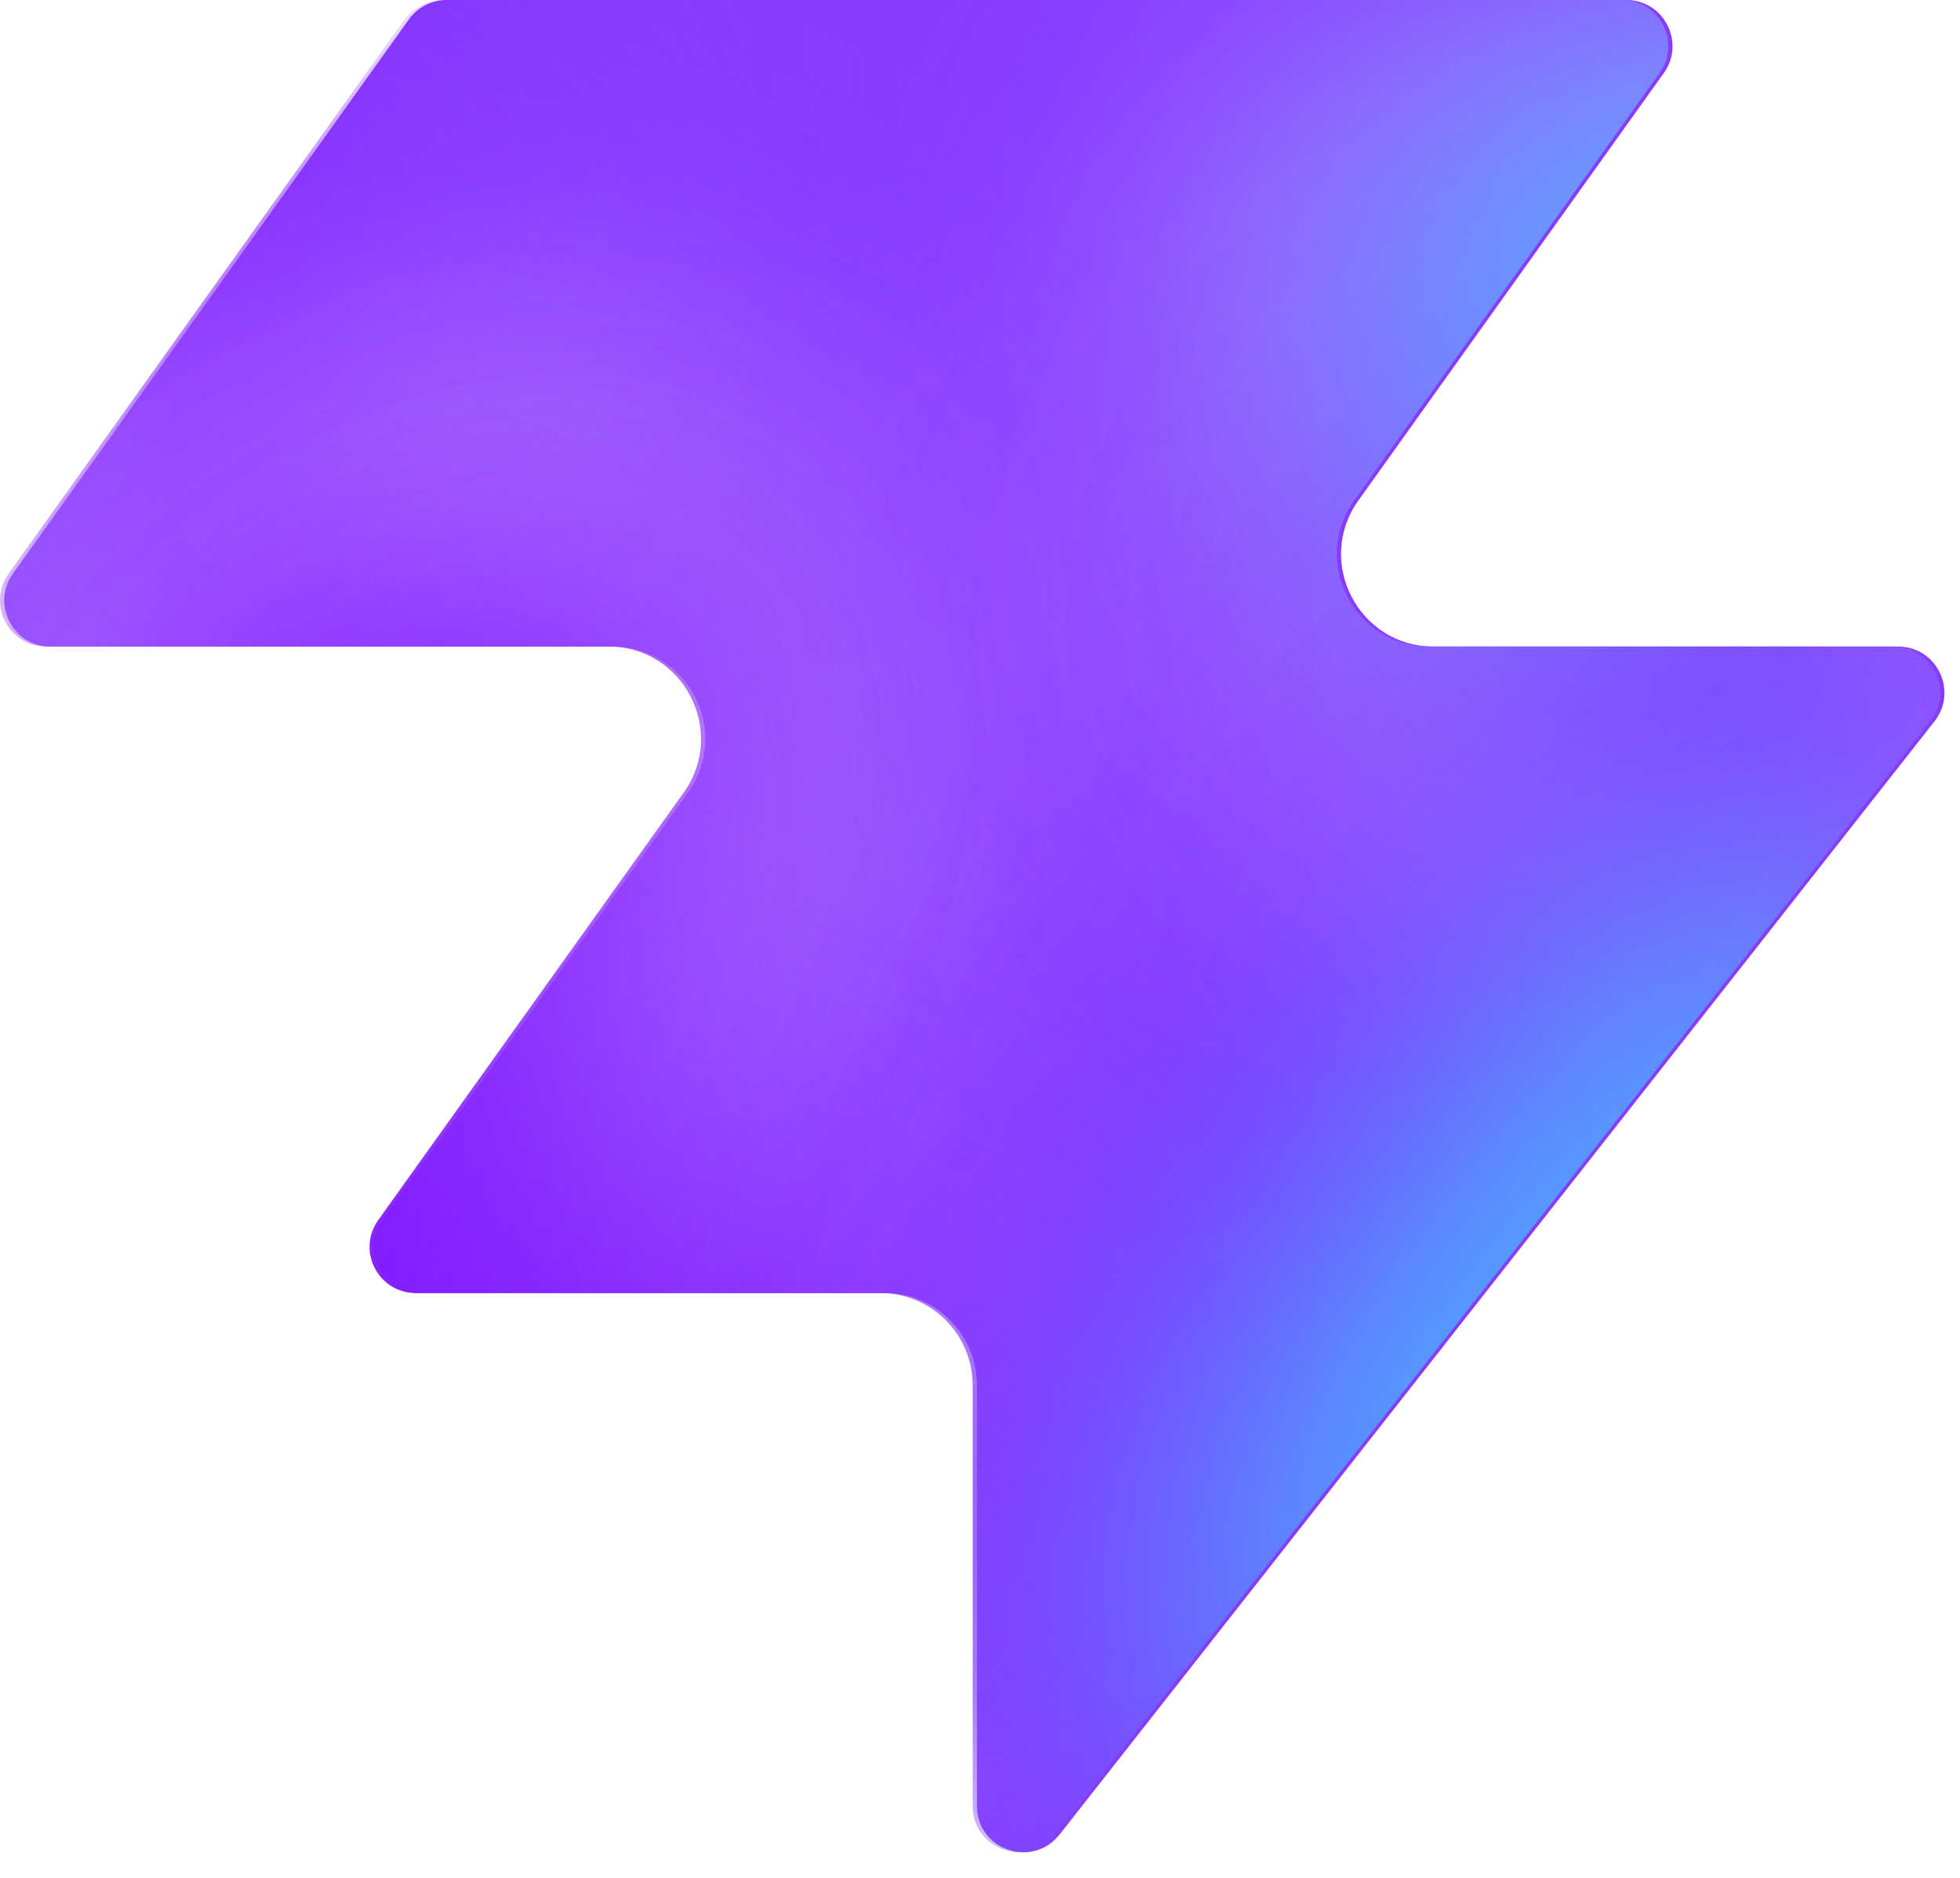
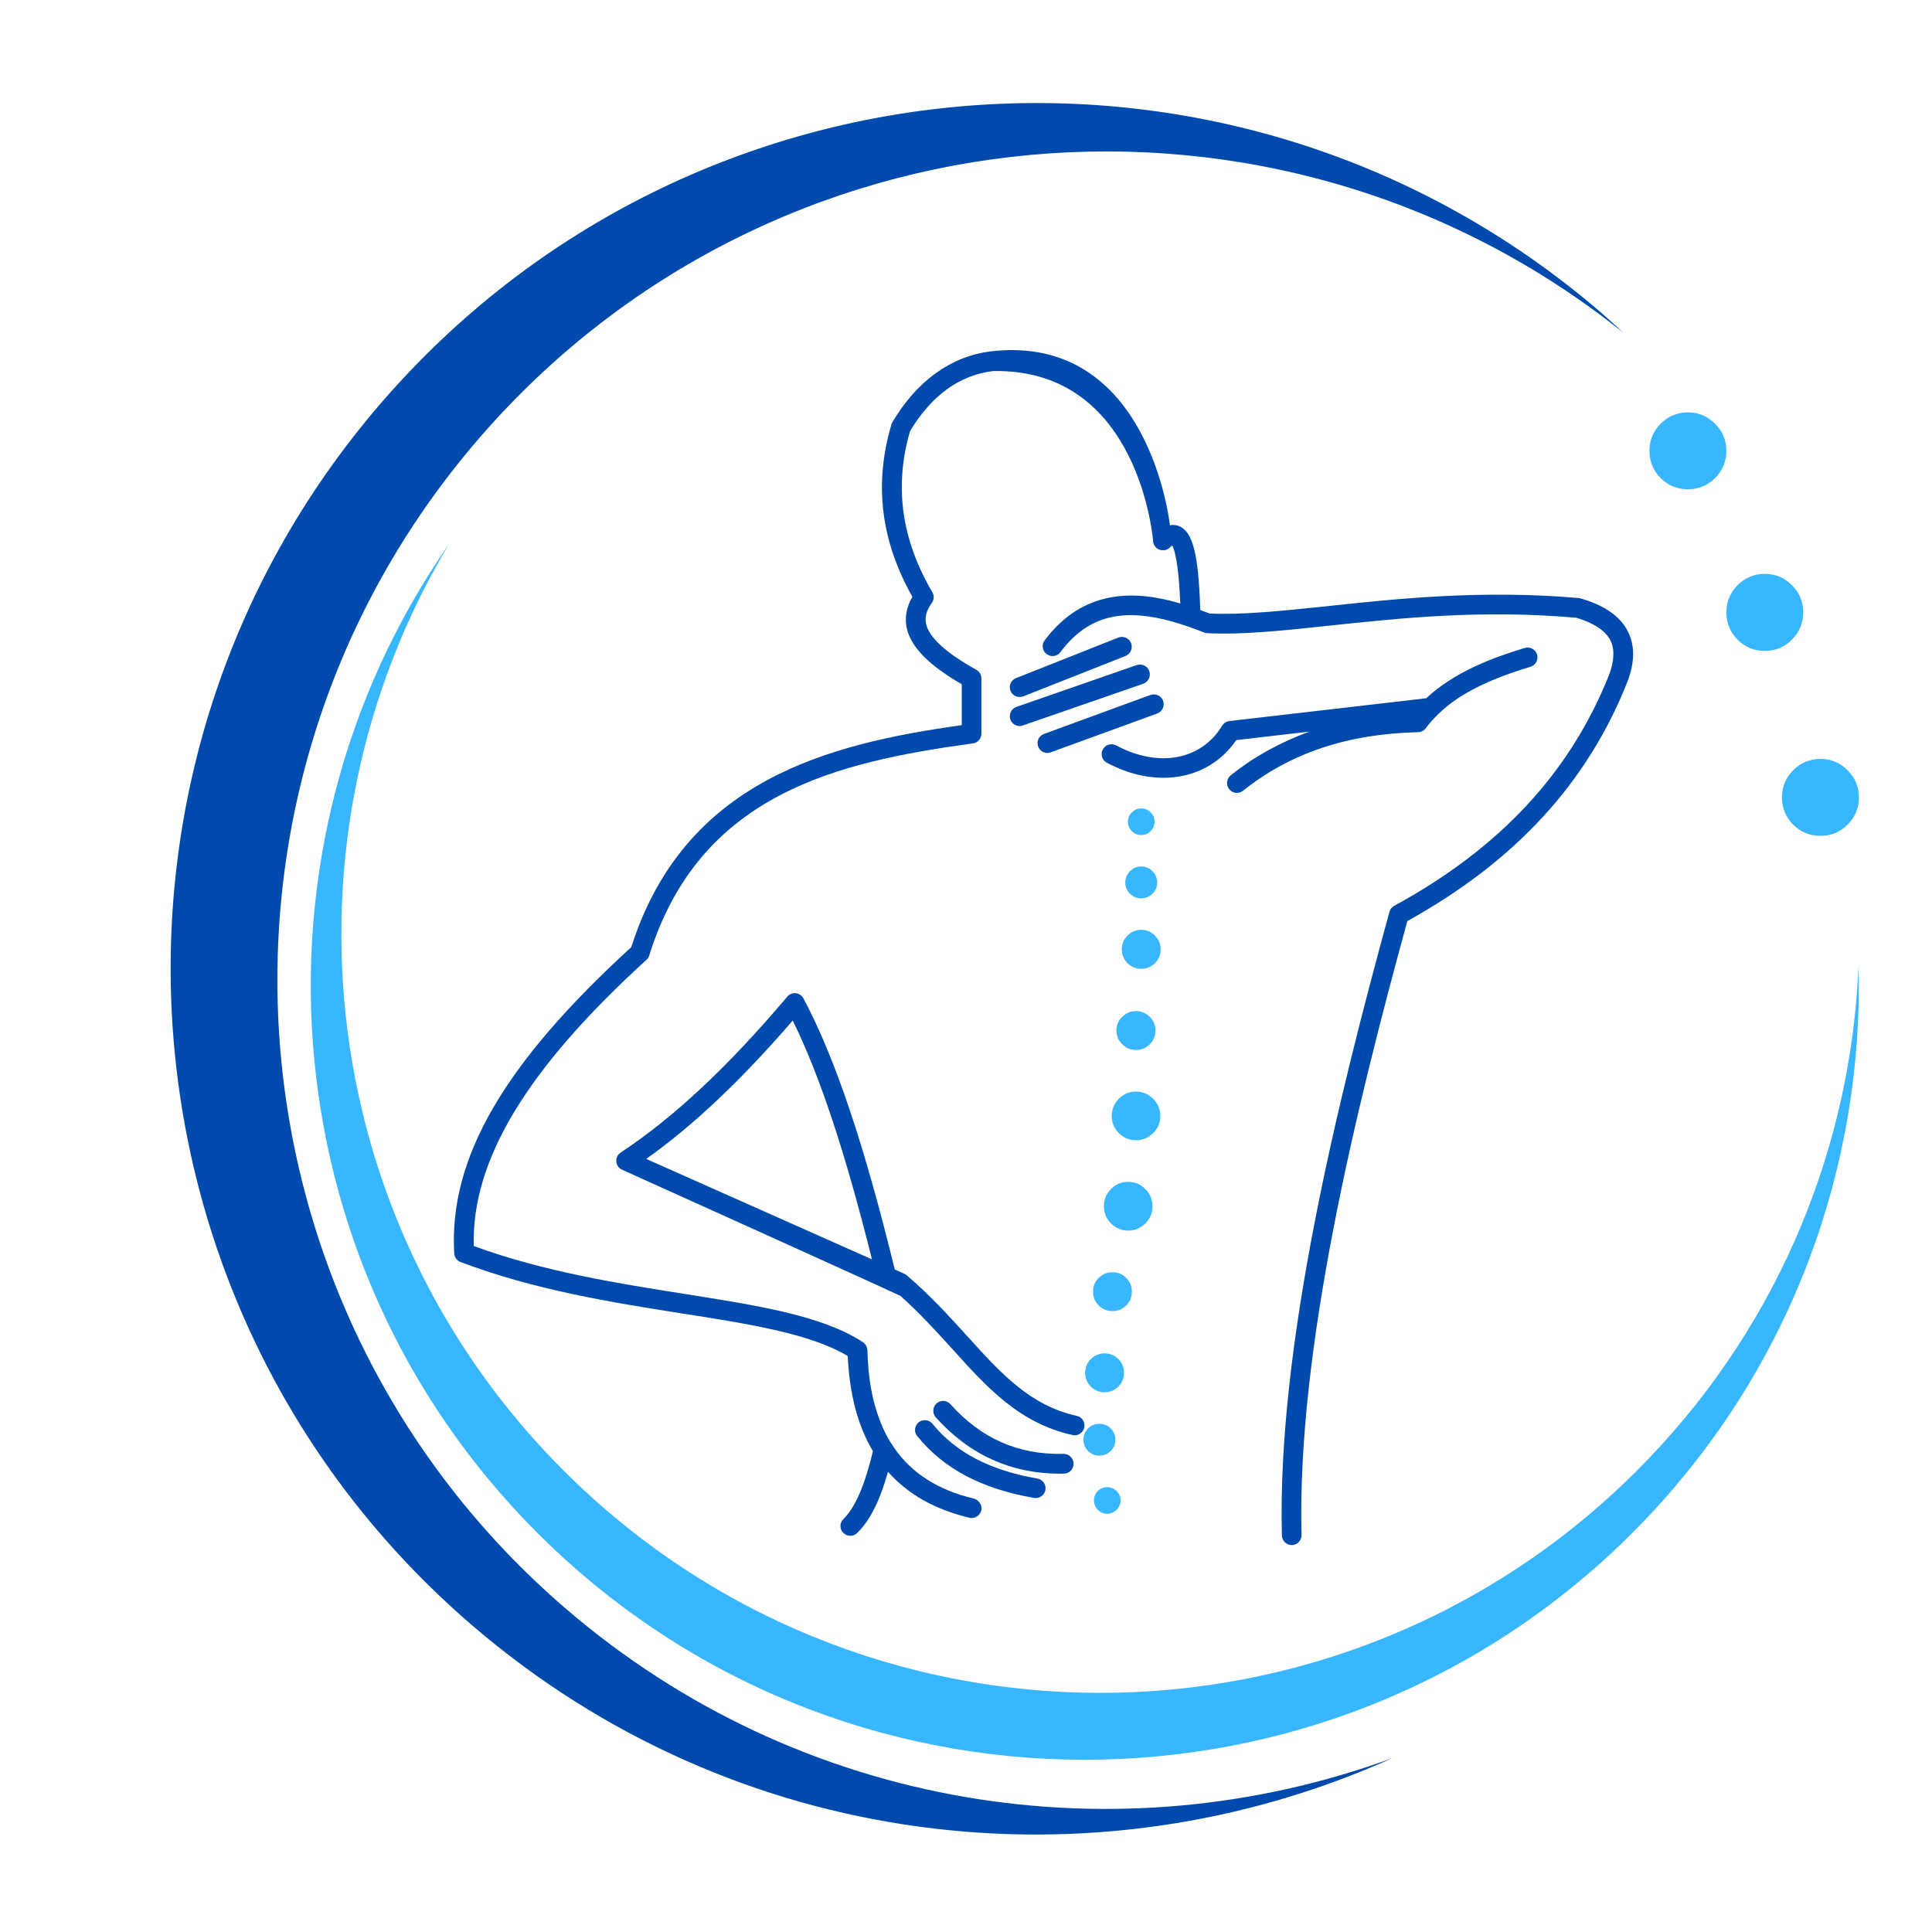
- <svg xmlns="http://www.w3.org/2000/svg" width="48" height="46" fill="none" viewBox="0 0 48 46">
-   <path fill="#863bff" d="M25.946 44.938c-.664.845-2.021.375-2.021-.698V33.937a2.26 2.26 0 0 0-2.262-2.262H10.287c-.92 0-1.456-1.04-.92-1.788l7.48-10.471c1.07-1.497 0-3.578-1.842-3.578H1.237c-.92 0-1.456-1.04-.92-1.788L10.013.474c.214-.297.556-.474.92-.474h28.894c.92 0 1.456 1.04.92 1.788l-7.48 10.471c-1.07 1.498 0 3.579 1.842 3.579h11.377c.943 0 1.473 1.088.89 1.83L25.947 44.94z" style="fill:#863bff;fill:color(display-p3 .525 .23 1);fill-opacity:1" />
-   <mask id="a" width="48" height="46" x="0" y="0" maskUnits="userSpaceOnUse" style="mask-type:alpha">
-     <path fill="#000" d="M25.842 44.938c-.664.844-2.021.375-2.021-.698V33.937a2.26 2.26 0 0 0-2.262-2.262H10.183c-.92 0-1.456-1.04-.92-1.788l7.48-10.471c1.07-1.498 0-3.579-1.842-3.579H1.133c-.92 0-1.456-1.04-.92-1.787L9.91.473c.214-.297.556-.474.92-.474h28.894c.92 0 1.456 1.04.92 1.788l-7.48 10.471c-1.07 1.498 0 3.578 1.842 3.578h11.377c.943 0 1.473 1.088.89 1.832L25.843 44.94z" style="fill:#000;fill-opacity:1" />
-   </mask>
-   <g mask="url(#a)">
-     <g filter="url(#b)">
-       <ellipse cx="5.508" cy="14.704" fill="#ede6ff" rx="5.508" ry="14.704" style="fill:#ede6ff;fill:color(display-p3 .927 .903 1);fill-opacity:1" transform="matrix(.00324 1 1 -.00324 -4.47 31.516)" />
-     </g>
-     <g filter="url(#c)">
-       <ellipse cx="10.399" cy="29.851" fill="#ede6ff" rx="10.399" ry="29.851" style="fill:#ede6ff;fill:color(display-p3 .927 .903 1);fill-opacity:1" transform="matrix(.00324 1 1 -.00324 -39.328 7.883)" />
-     </g>
-     <g filter="url(#d)">
-       <ellipse cx="5.508" cy="30.487" fill="#7e14ff" rx="5.508" ry="30.487" style="fill:#7e14ff;fill:color(display-p3 .492 .077 1);fill-opacity:1" transform="rotate(89.814 -25.913 -14.639)scale(1 -1)" />
-     </g>
-     <g filter="url(#e)">
-       <ellipse cx="5.508" cy="30.599" fill="#7e14ff" rx="5.508" ry="30.599" style="fill:#7e14ff;fill:color(display-p3 .492 .077 1);fill-opacity:1" transform="rotate(89.814 -32.644 -3.334)scale(1 -1)" />
-     </g>
-     <g filter="url(#f)">
-       <ellipse cx="5.508" cy="30.599" fill="#7e14ff" rx="5.508" ry="30.599" style="fill:#7e14ff;fill:color(display-p3 .492 .077 1);fill-opacity:1" transform="matrix(.00324 1 1 -.00324 -34.34 30.47)" />
-     </g>
-     <g filter="url(#g)">
-       <ellipse cx="14.072" cy="22.078" fill="#ede6ff" rx="14.072" ry="22.078" style="fill:#ede6ff;fill:color(display-p3 .927 .903 1);fill-opacity:1" transform="rotate(93.35 24.506 48.493)scale(-1 1)" />
-     </g>
-     <g filter="url(#h)">
-       <ellipse cx="3.47" cy="21.501" fill="#7e14ff" rx="3.47" ry="21.501" style="fill:#7e14ff;fill:color(display-p3 .492 .077 1);fill-opacity:1" transform="rotate(89.009 28.708 47.59)scale(-1 1)" />
-     </g>
-     <g filter="url(#i)">
-       <ellipse cx="3.47" cy="21.501" fill="#7e14ff" rx="3.47" ry="21.501" style="fill:#7e14ff;fill:color(display-p3 .492 .077 1);fill-opacity:1" transform="rotate(89.009 28.708 47.59)scale(-1 1)" />
-     </g>
-     <g filter="url(#j)">
-       <ellipse cx=".387" cy="8.972" fill="#7e14ff" rx="4.407" ry="29.108" style="fill:#7e14ff;fill:color(display-p3 .492 .077 1);fill-opacity:1" transform="rotate(39.51 .387 8.972)" />
-     </g>
-     <g filter="url(#k)">
-       <ellipse cx="47.523" cy="-6.092" fill="#7e14ff" rx="4.407" ry="29.108" style="fill:#7e14ff;fill:color(display-p3 .492 .077 1);fill-opacity:1" transform="rotate(37.892 47.523 -6.092)" />
-     </g>
-     <g filter="url(#l)">
-       <ellipse cx="41.412" cy="6.333" fill="#47bfff" rx="5.971" ry="9.665" style="fill:#47bfff;fill:color(display-p3 .28 .748 1);fill-opacity:1" transform="rotate(37.892 41.412 6.333)" />
-     </g>
-     <g filter="url(#m)">
-       <ellipse cx="-1.879" cy="38.332" fill="#7e14ff" rx="4.407" ry="29.108" style="fill:#7e14ff;fill:color(display-p3 .492 .077 1);fill-opacity:1" transform="rotate(37.892 -1.88 38.332)" />
-     </g>
-     <g filter="url(#n)">
-       <ellipse cx="-1.879" cy="38.332" fill="#7e14ff" rx="4.407" ry="29.108" style="fill:#7e14ff;fill:color(display-p3 .492 .077 1);fill-opacity:1" transform="rotate(37.892 -1.88 38.332)" />
-     </g>
-     <g filter="url(#o)">
-       <ellipse cx="35.651" cy="29.907" fill="#7e14ff" rx="4.407" ry="29.108" style="fill:#7e14ff;fill:color(display-p3 .492 .077 1);fill-opacity:1" transform="rotate(37.892 35.651 29.907)" />
-     </g>
-     <g filter="url(#p)">
-       <ellipse cx="38.418" cy="32.4" fill="#47bfff" rx="5.971" ry="15.297" style="fill:#47bfff;fill:color(display-p3 .28 .748 1);fill-opacity:1" transform="rotate(37.892 38.418 32.4)" />
-     </g>
+ <svg xmlns="http://www.w3.org/2000/svg" width="64" zoomAndPan="magnify" viewBox="0 0 48 48" height="64" preserveAspectRatio="xMidYMid meet" version="1.0">
+   <defs>
+     <clipPath id="c0fc7e2692">
+       <path d="M 7 13 L 46.512 13 L 46.512 44 L 7 44 Z M 7 13 " clip-rule="nonzero" />
+     </clipPath>
+     <clipPath id="2933bd65f0">
+       <path d="M 44 18 L 46.512 18 L 46.512 21 L 44 21 Z M 44 18 " clip-rule="nonzero" />
+     </clipPath>
+     <clipPath id="b3fb46e613">
+       <path d="M 7.219 15 L 8 15 L 8 16 L 7.219 16 Z M 7.219 15 " clip-rule="nonzero" />
+     </clipPath>
+     <clipPath id="431df72d9b">
+       <path d="M 7.219 14.609 L 8.688 14.609 L 8.688 16 L 7.219 16 Z M 7.219 14.609 " clip-rule="nonzero" />
+     </clipPath>
+     <clipPath id="444ec81d08">
+       <path d="M 7.219 15 L 8.688 15 L 8.688 16 L 7.219 16 Z M 7.219 15 " clip-rule="nonzero" />
+     </clipPath>
+     <clipPath id="282587d7f3">
+       <path d="M 7.219 15 L 8 15 L 8 16 L 7.219 16 Z M 7.219 15 " clip-rule="nonzero" />
+     </clipPath>
+     <clipPath id="3364fec086">
+       <path d="M 7.219 14.609 L 8.688 14.609 L 8.688 16 L 7.219 16 Z M 7.219 14.609 " clip-rule="nonzero" />
+     </clipPath>
+     <clipPath id="b9df078323">
+       <path d="M 8 14.609 L 8.688 14.609 L 8.688 15 L 8 15 Z M 8 14.609 " clip-rule="nonzero" />
+     </clipPath>
+     <clipPath id="0eec4a502e">
+       <path d="M 8 15 L 8.688 15 L 8.688 16 L 8 16 Z M 8 15 " clip-rule="nonzero" />
+     </clipPath>
+     <clipPath id="33c83de74f">
+       <path d="M 8 14.609 L 8.688 14.609 L 8.688 16 L 8 16 Z M 8 14.609 " clip-rule="nonzero" />
+     </clipPath>
+   </defs>
+   <path fill="#004aad" d="M 26.75 35.176 C 25.586 34.918 24.863 34.117 24.027 33.191 C 23.574 32.695 23.109 32.18 22.527 31.684 C 22.512 31.668 22.488 31.656 22.469 31.648 L 22.23 31.539 C 21.469 28.426 20.746 26.277 19.961 24.805 C 19.922 24.734 19.852 24.684 19.773 24.676 C 19.691 24.668 19.613 24.699 19.559 24.762 C 18.09 26.5 16.738 27.766 15.422 28.633 C 15.344 28.684 15.305 28.77 15.312 28.859 C 15.316 28.945 15.375 29.023 15.457 29.062 C 15.457 29.062 22.16 32.086 22.375 32.199 C 22.859 32.633 23.266 33.082 23.664 33.52 C 24.52 34.469 25.328 35.363 26.645 35.652 C 26.66 35.656 26.68 35.66 26.695 35.66 C 26.809 35.66 26.91 35.582 26.938 35.469 C 26.965 35.336 26.883 35.203 26.75 35.176 Z M 16.055 28.793 C 17.223 27.965 18.418 26.836 19.695 25.355 C 20.367 26.719 21 28.629 21.664 31.289 Z M 16.055 28.793 " fill-opacity="1" fill-rule="nonzero" />
+   <path fill="#004aad" d="M 40.449 15.699 C 40.266 15.32 39.871 15.043 39.281 14.871 C 39.266 14.867 39.25 14.863 39.234 14.859 C 36.828 14.648 34.699 14.875 32.988 15.059 C 31.855 15.176 30.871 15.281 30.051 15.242 C 29.973 15.215 29.898 15.184 29.82 15.156 C 29.777 13.758 29.633 13.207 29.289 13.07 C 29.23 13.047 29.152 13.031 29.066 13.051 C 29.066 13.051 28.566 8.262 24.609 8.73 C 23.625 8.855 22.781 9.461 22.172 10.488 C 22.16 10.504 22.152 10.523 22.148 10.543 C 21.711 12.02 21.879 13.426 22.668 14.828 C 22.52 15.082 22.473 15.344 22.527 15.602 C 22.633 16.074 23.066 16.52 23.895 17 L 23.895 18.016 C 20.586 18.48 17.008 19.379 15.684 23.531 C 12.504 26.438 11.148 28.789 11.285 31.145 C 11.293 31.238 11.355 31.324 11.445 31.355 C 13.277 32.051 15.211 32.359 16.922 32.629 C 18.645 32.898 20.141 33.137 21.062 33.691 C 21.105 34.637 21.312 35.426 21.688 36.055 C 21.508 36.801 21.281 37.422 20.957 37.738 C 20.859 37.832 20.855 37.984 20.949 38.082 C 21 38.133 21.062 38.156 21.125 38.156 C 21.191 38.156 21.25 38.133 21.297 38.086 C 21.629 37.762 21.871 37.25 22.062 36.566 C 22.555 37.125 23.23 37.504 24.082 37.707 C 24.102 37.711 24.121 37.715 24.141 37.715 C 24.258 37.715 24.363 37.629 24.383 37.508 C 24.402 37.383 24.312 37.262 24.188 37.23 C 23.305 37.02 22.648 36.602 22.211 35.965 C 22.066 35.758 21.945 35.523 21.852 35.27 C 21.664 34.781 21.566 34.211 21.551 33.547 C 21.547 33.469 21.508 33.395 21.441 33.348 C 20.441 32.688 18.844 32.438 16.996 32.145 C 15.359 31.887 13.508 31.594 11.77 30.957 C 11.715 28.828 13.082 26.562 16.059 23.848 C 16.094 23.82 16.117 23.781 16.129 23.742 C 17.383 19.719 20.789 18.934 24.172 18.469 C 24.293 18.453 24.383 18.348 24.383 18.227 L 24.383 16.855 C 24.383 16.766 24.336 16.688 24.258 16.641 C 23.504 16.223 23.082 15.836 23.008 15.5 C 22.973 15.332 23.016 15.164 23.148 14.984 C 23.207 14.906 23.215 14.801 23.164 14.715 C 22.395 13.398 22.211 12.09 22.609 10.711 C 23.145 9.824 23.836 9.32 24.672 9.219 C 28.344 9.145 28.652 13.477 28.652 13.477 C 28.676 13.59 28.773 13.672 28.891 13.672 C 28.961 13.676 29.023 13.645 29.07 13.598 C 29.09 13.578 29.109 13.562 29.121 13.551 C 29.18 13.648 29.281 13.965 29.324 14.992 C 28.184 14.656 26.914 14.633 25.953 15.91 C 25.871 16.016 25.895 16.172 26.004 16.25 C 26.109 16.332 26.266 16.312 26.344 16.203 C 27.129 15.16 28.164 15.016 29.906 15.711 C 29.934 15.723 29.957 15.727 29.984 15.73 C 30.855 15.777 31.867 15.668 33.039 15.543 C 34.812 15.355 36.82 15.141 39.164 15.348 C 39.605 15.48 39.891 15.672 40.012 15.914 C 40.121 16.133 40.105 16.422 39.977 16.766 C 39.012 19.191 37.27 21.07 34.641 22.504 C 34.582 22.535 34.539 22.59 34.52 22.656 C 33.215 27.414 31.727 33.477 31.848 38.148 C 31.852 38.281 31.961 38.387 32.094 38.387 C 32.094 38.387 32.098 38.387 32.098 38.387 C 32.234 38.383 32.34 38.27 32.336 38.133 C 32.219 33.562 33.672 27.598 34.965 22.883 C 37.648 21.398 39.434 19.453 40.43 16.945 C 40.617 16.465 40.621 16.043 40.449 15.699 Z M 40.449 15.699 " fill-opacity="1" fill-rule="nonzero" />
+   <path fill="#004aad" d="M 35.426 18.09 C 35.496 17.992 35.574 17.902 35.66 17.816 C 35.863 17.602 36.102 17.418 36.359 17.262 C 36.891 16.938 37.496 16.727 38.023 16.566 C 38.152 16.527 38.227 16.391 38.188 16.262 C 38.148 16.133 38.012 16.059 37.883 16.098 C 37.094 16.336 36.141 16.688 35.434 17.348 L 30.543 17.914 C 30.469 17.922 30.402 17.969 30.363 18.031 C 29.844 18.887 28.785 19.082 27.73 18.52 C 27.609 18.457 27.461 18.5 27.398 18.621 C 27.336 18.738 27.379 18.887 27.5 18.949 C 27.969 19.203 28.449 19.324 28.902 19.324 C 29.637 19.324 30.297 19 30.715 18.387 L 32.535 18.176 C 31.816 18.438 31.16 18.797 30.578 19.262 C 30.473 19.348 30.453 19.5 30.539 19.605 C 30.586 19.668 30.66 19.699 30.73 19.699 C 30.785 19.699 30.84 19.68 30.883 19.645 C 32.059 18.707 33.484 18.23 35.234 18.191 C 35.309 18.188 35.379 18.152 35.426 18.09 Z M 35.426 18.09 " fill-opacity="1" fill-rule="nonzero" />
+   <path fill="#004aad" d="M 27.785 15.84 L 25.242 16.848 C 25.117 16.895 25.055 17.039 25.105 17.164 C 25.145 17.258 25.234 17.316 25.332 17.316 C 25.363 17.316 25.395 17.312 25.422 17.301 L 27.965 16.297 C 28.09 16.246 28.148 16.105 28.102 15.977 C 28.051 15.852 27.91 15.793 27.781 15.84 Z M 27.785 15.84 " fill-opacity="1" fill-rule="nonzero" />
+   <path fill="#004aad" d="M 28.242 16.523 L 25.254 17.562 C 25.125 17.605 25.059 17.746 25.102 17.875 C 25.137 17.973 25.23 18.039 25.332 18.039 C 25.359 18.039 25.387 18.035 25.414 18.023 L 28.402 16.988 C 28.531 16.941 28.598 16.805 28.555 16.676 C 28.512 16.547 28.371 16.48 28.242 16.523 Z M 28.242 16.523 " fill-opacity="1" fill-rule="nonzero" />
+   <path fill="#004aad" d="M 25.793 18.547 C 25.828 18.645 25.922 18.707 26.02 18.707 C 26.051 18.707 26.078 18.703 26.105 18.691 L 28.75 17.727 C 28.879 17.68 28.941 17.539 28.898 17.414 C 28.852 17.285 28.711 17.223 28.582 17.266 L 25.938 18.234 C 25.809 18.281 25.746 18.422 25.793 18.547 Z M 25.793 18.547 " fill-opacity="1" fill-rule="nonzero" />
+   <path fill="#004aad" d="M 26.422 36.121 C 25.301 36.148 24.379 35.742 23.613 34.887 C 23.523 34.785 23.367 34.777 23.27 34.867 C 23.168 34.957 23.16 35.113 23.25 35.215 C 24.082 36.141 25.117 36.613 26.332 36.613 C 26.367 36.613 26.398 36.613 26.434 36.613 C 26.57 36.609 26.676 36.496 26.672 36.363 C 26.672 36.227 26.559 36.121 26.426 36.121 Z M 26.422 36.121 " fill-opacity="1" fill-rule="nonzero" />
+   <path fill="#004aad" d="M 25.773 36.734 C 24.598 36.531 23.746 36.086 23.168 35.375 C 23.086 35.27 22.93 35.254 22.824 35.336 C 22.719 35.422 22.703 35.578 22.789 35.68 C 23.445 36.492 24.395 36.992 25.691 37.215 C 25.703 37.219 25.719 37.219 25.73 37.219 C 25.848 37.219 25.953 37.137 25.973 37.016 C 25.996 36.883 25.906 36.758 25.773 36.734 Z M 25.773 36.734 " fill-opacity="1" fill-rule="nonzero" />
+   <path fill="#38b6ff" d="M 27.84 37.277 C 27.84 37.367 27.805 37.445 27.742 37.512 C 27.676 37.574 27.598 37.609 27.508 37.609 C 27.418 37.609 27.34 37.574 27.273 37.512 C 27.211 37.445 27.18 37.367 27.18 37.277 C 27.18 37.188 27.211 37.109 27.273 37.043 C 27.34 36.98 27.418 36.949 27.508 36.949 C 27.598 36.949 27.676 36.98 27.742 37.043 C 27.805 37.109 27.84 37.188 27.84 37.277 Z M 27.84 37.277 " fill-opacity="1" fill-rule="nonzero" />
+   <path fill="#38b6ff" d="M 27.711 35.77 C 27.711 35.879 27.672 35.973 27.594 36.051 C 27.516 36.125 27.422 36.164 27.312 36.164 C 27.203 36.164 27.109 36.125 27.035 36.051 C 26.957 35.973 26.918 35.879 26.918 35.77 C 26.918 35.66 26.957 35.566 27.035 35.488 C 27.109 35.41 27.203 35.375 27.312 35.375 C 27.422 35.375 27.516 35.41 27.594 35.488 C 27.672 35.566 27.711 35.66 27.711 35.77 Z M 27.711 35.77 " fill-opacity="1" fill-rule="nonzero" />
+   <path fill="#38b6ff" d="M 27.926 34.109 C 27.926 34.242 27.879 34.355 27.785 34.449 C 27.691 34.543 27.578 34.59 27.445 34.59 C 27.309 34.59 27.195 34.543 27.102 34.449 C 27.008 34.355 26.961 34.242 26.961 34.109 C 26.961 33.973 27.008 33.859 27.102 33.766 C 27.195 33.672 27.309 33.625 27.445 33.625 C 27.578 33.625 27.691 33.672 27.785 33.766 C 27.879 33.859 27.926 33.973 27.926 34.109 Z M 27.926 34.109 " fill-opacity="1" fill-rule="nonzero" />
+   <path fill="#38b6ff" d="M 28.121 32.09 C 28.121 32.227 28.074 32.34 27.98 32.434 C 27.887 32.527 27.773 32.574 27.637 32.574 C 27.504 32.574 27.391 32.527 27.297 32.434 C 27.203 32.34 27.156 32.227 27.156 32.09 C 27.156 31.957 27.203 31.844 27.297 31.75 C 27.391 31.656 27.504 31.609 27.637 31.609 C 27.773 31.609 27.887 31.656 27.98 31.75 C 28.074 31.844 28.121 31.957 28.121 32.09 Z M 28.121 32.09 " fill-opacity="1" fill-rule="nonzero" />
+   <path fill="#38b6ff" d="M 28.684 20.418 C 28.684 20.508 28.652 20.586 28.586 20.648 C 28.523 20.715 28.445 20.746 28.352 20.746 C 28.262 20.746 28.184 20.715 28.121 20.648 C 28.055 20.586 28.023 20.508 28.023 20.418 C 28.023 20.324 28.055 20.246 28.121 20.184 C 28.184 20.117 28.262 20.086 28.352 20.086 C 28.445 20.086 28.523 20.117 28.586 20.184 C 28.652 20.246 28.684 20.324 28.684 20.418 Z M 28.684 20.418 " fill-opacity="1" fill-rule="nonzero" />
+   <path fill="#38b6ff" d="M 28.75 21.926 C 28.75 22.035 28.711 22.129 28.633 22.203 C 28.555 22.281 28.461 22.32 28.352 22.32 C 28.242 22.32 28.152 22.281 28.074 22.203 C 27.996 22.129 27.957 22.035 27.957 21.926 C 27.957 21.816 27.996 21.723 28.074 21.645 C 28.152 21.566 28.242 21.527 28.352 21.527 C 28.461 21.527 28.555 21.566 28.633 21.645 C 28.711 21.723 28.75 21.816 28.75 21.926 Z M 28.75 21.926 " fill-opacity="1" fill-rule="nonzero" />
+   <path fill="#38b6ff" d="M 28.836 23.586 C 28.836 23.719 28.789 23.832 28.695 23.93 C 28.602 24.023 28.488 24.07 28.352 24.07 C 28.219 24.07 28.105 24.023 28.012 23.93 C 27.918 23.832 27.871 23.719 27.871 23.586 C 27.871 23.453 27.918 23.34 28.012 23.246 C 28.105 23.148 28.219 23.102 28.352 23.102 C 28.488 23.102 28.602 23.148 28.695 23.246 C 28.789 23.34 28.836 23.453 28.836 23.586 Z M 28.836 23.586 " fill-opacity="1" fill-rule="nonzero" />
+   <path fill="#38b6ff" d="M 28.707 25.602 C 28.707 25.734 28.66 25.852 28.566 25.945 C 28.469 26.039 28.355 26.086 28.223 26.086 C 28.09 26.086 27.977 26.039 27.883 25.945 C 27.785 25.852 27.738 25.734 27.738 25.602 C 27.738 25.469 27.785 25.355 27.883 25.262 C 27.977 25.168 28.09 25.121 28.223 25.121 C 28.355 25.121 28.469 25.168 28.566 25.262 C 28.66 25.355 28.707 25.469 28.707 25.602 Z M 28.707 25.602 " fill-opacity="1" fill-rule="nonzero" />
+   <path fill="#38b6ff" d="M 28.633 29.969 C 28.633 30.137 28.574 30.277 28.457 30.395 C 28.336 30.512 28.195 30.574 28.027 30.574 C 27.863 30.574 27.719 30.512 27.602 30.395 C 27.484 30.277 27.426 30.137 27.426 29.969 C 27.426 29.801 27.484 29.66 27.602 29.543 C 27.719 29.422 27.863 29.363 28.027 29.363 C 28.195 29.363 28.336 29.422 28.457 29.543 C 28.574 29.66 28.633 29.801 28.633 29.969 Z M 28.633 29.969 " fill-opacity="1" fill-rule="nonzero" />
+   <path fill="#38b6ff" d="M 28.828 27.727 C 28.828 27.891 28.77 28.035 28.648 28.152 C 28.531 28.27 28.391 28.328 28.223 28.328 C 28.055 28.328 27.914 28.27 27.797 28.152 C 27.68 28.035 27.621 27.891 27.621 27.727 C 27.621 27.559 27.68 27.418 27.797 27.297 C 27.914 27.18 28.055 27.121 28.223 27.121 C 28.391 27.121 28.531 27.18 28.648 27.297 C 28.77 27.418 28.828 27.559 28.828 27.727 Z M 28.828 27.727 " fill-opacity="1" fill-rule="nonzero" />
+   <g clip-path="url(#c0fc7e2692)">
+     <path fill="#38b6ff" d="M 40.852 37.781 C 44.539 33.926 46.305 28.934 46.176 23.988 C 45.992 28.41 44.266 32.785 40.965 36.234 C 33.766 43.762 21.832 44.027 14.305 36.832 C 7.812 30.621 6.723 20.891 11.164 13.504 C 5.832 21.148 6.715 31.746 13.66 38.387 C 21.336 45.73 33.508 45.457 40.852 37.781 Z M 40.852 37.781 " fill-opacity="1" fill-rule="nonzero" />
  </g>
-   <defs>
-     <filter id="b" width="60.045" height="41.654" x="-19.77" y="16.149" color-interpolation-filters="sRGB" filterUnits="userSpaceOnUse">
-       <feFlood flood-opacity="0" result="BackgroundImageFix" />
-       <feBlend in="SourceGraphic" in2="BackgroundImageFix" result="shape" />
-       <feGaussianBlur result="effect1_foregroundBlur_2002_17158" stdDeviation="7.659" />
-     </filter>
-     <filter id="c" width="90.34" height="51.437" x="-54.613" y="-7.533" color-interpolation-filters="sRGB" filterUnits="userSpaceOnUse">
-       <feFlood flood-opacity="0" result="BackgroundImageFix" />
-       <feBlend in="SourceGraphic" in2="BackgroundImageFix" result="shape" />
-       <feGaussianBlur result="effect1_foregroundBlur_2002_17158" stdDeviation="7.659" />
-     </filter>
-     <filter id="d" width="79.355" height="29.4" x="-49.64" y="2.03" color-interpolation-filters="sRGB" filterUnits="userSpaceOnUse">
-       <feFlood flood-opacity="0" result="BackgroundImageFix" />
-       <feBlend in="SourceGraphic" in2="BackgroundImageFix" result="shape" />
-       <feGaussianBlur result="effect1_foregroundBlur_2002_17158" stdDeviation="4.596" />
-     </filter>
-     <filter id="e" width="79.579" height="29.4" x="-45.045" y="20.029" color-interpolation-filters="sRGB" filterUnits="userSpaceOnUse">
-       <feFlood flood-opacity="0" result="BackgroundImageFix" />
-       <feBlend in="SourceGraphic" in2="BackgroundImageFix" result="shape" />
-       <feGaussianBlur result="effect1_foregroundBlur_2002_17158" stdDeviation="4.596" />
-     </filter>
-     <filter id="f" width="79.579" height="29.4" x="-43.513" y="21.178" color-interpolation-filters="sRGB" filterUnits="userSpaceOnUse">
-       <feFlood flood-opacity="0" result="BackgroundImageFix" />
-       <feBlend in="SourceGraphic" in2="BackgroundImageFix" result="shape" />
-       <feGaussianBlur result="effect1_foregroundBlur_2002_17158" stdDeviation="4.596" />
-     </filter>
-     <filter id="g" width="74.749" height="58.852" x="15.756" y="-17.901" color-interpolation-filters="sRGB" filterUnits="userSpaceOnUse">
-       <feFlood flood-opacity="0" result="BackgroundImageFix" />
-       <feBlend in="SourceGraphic" in2="BackgroundImageFix" result="shape" />
-       <feGaussianBlur result="effect1_foregroundBlur_2002_17158" stdDeviation="7.659" />
-     </filter>
-     <filter id="h" width="61.377" height="25.362" x="23.548" y="2.284" color-interpolation-filters="sRGB" filterUnits="userSpaceOnUse">
-       <feFlood flood-opacity="0" result="BackgroundImageFix" />
-       <feBlend in="SourceGraphic" in2="BackgroundImageFix" result="shape" />
-       <feGaussianBlur result="effect1_foregroundBlur_2002_17158" stdDeviation="4.596" />
-     </filter>
-     <filter id="i" width="61.377" height="25.362" x="23.548" y="2.284" color-interpolation-filters="sRGB" filterUnits="userSpaceOnUse">
-       <feFlood flood-opacity="0" result="BackgroundImageFix" />
-       <feBlend in="SourceGraphic" in2="BackgroundImageFix" result="shape" />
-       <feGaussianBlur result="effect1_foregroundBlur_2002_17158" stdDeviation="4.596" />
-     </filter>
-     <filter id="j" width="56.045" height="63.649" x="-27.636" y="-22.853" color-interpolation-filters="sRGB" filterUnits="userSpaceOnUse">
-       <feFlood flood-opacity="0" result="BackgroundImageFix" />
-       <feBlend in="SourceGraphic" in2="BackgroundImageFix" result="shape" />
-       <feGaussianBlur result="effect1_foregroundBlur_2002_17158" stdDeviation="4.596" />
-     </filter>
-     <filter id="k" width="54.814" height="64.646" x="20.116" y="-38.415" color-interpolation-filters="sRGB" filterUnits="userSpaceOnUse">
-       <feFlood flood-opacity="0" result="BackgroundImageFix" />
-       <feBlend in="SourceGraphic" in2="BackgroundImageFix" result="shape" />
-       <feGaussianBlur result="effect1_foregroundBlur_2002_17158" stdDeviation="4.596" />
-     </filter>
-     <filter id="l" width="33.541" height="35.313" x="24.641" y="-11.323" color-interpolation-filters="sRGB" filterUnits="userSpaceOnUse">
-       <feFlood flood-opacity="0" result="BackgroundImageFix" />
-       <feBlend in="SourceGraphic" in2="BackgroundImageFix" result="shape" />
-       <feGaussianBlur result="effect1_foregroundBlur_2002_17158" stdDeviation="4.596" />
-     </filter>
-     <filter id="m" width="54.814" height="64.646" x="-29.286" y="6.009" color-interpolation-filters="sRGB" filterUnits="userSpaceOnUse">
-       <feFlood flood-opacity="0" result="BackgroundImageFix" />
-       <feBlend in="SourceGraphic" in2="BackgroundImageFix" result="shape" />
-       <feGaussianBlur result="effect1_foregroundBlur_2002_17158" stdDeviation="4.596" />
-     </filter>
-     <filter id="n" width="54.814" height="64.646" x="-29.286" y="6.009" color-interpolation-filters="sRGB" filterUnits="userSpaceOnUse">
-       <feFlood flood-opacity="0" result="BackgroundImageFix" />
-       <feBlend in="SourceGraphic" in2="BackgroundImageFix" result="shape" />
-       <feGaussianBlur result="effect1_foregroundBlur_2002_17158" stdDeviation="4.596" />
-     </filter>
-     <filter id="o" width="54.814" height="64.646" x="8.244" y="-2.416" color-interpolation-filters="sRGB" filterUnits="userSpaceOnUse">
-       <feFlood flood-opacity="0" result="BackgroundImageFix" />
-       <feBlend in="SourceGraphic" in2="BackgroundImageFix" result="shape" />
-       <feGaussianBlur result="effect1_foregroundBlur_2002_17158" stdDeviation="4.596" />
-     </filter>
-     <filter id="p" width="39.409" height="43.623" x="18.713" y="10.588" color-interpolation-filters="sRGB" filterUnits="userSpaceOnUse">
-       <feFlood flood-opacity="0" result="BackgroundImageFix" />
-       <feBlend in="SourceGraphic" in2="BackgroundImageFix" result="shape" />
-       <feGaussianBlur result="effect1_foregroundBlur_2002_17158" stdDeviation="4.596" />
-     </filter>
-   </defs>
+   <path fill="#004aad" d="M 14.055 39.965 C 5.434 32.547 4.457 19.547 11.871 10.926 C 19.125 2.492 31.723 1.375 40.336 8.27 C 40.152 8.098 39.965 7.93 39.773 7.762 C 30.766 0.016 17.188 1.039 9.441 10.043 C 1.695 19.051 2.719 32.629 11.723 40.375 C 18.266 46.004 27.219 47.004 34.602 43.676 C 27.816 46.168 19.922 45.008 14.055 39.965 Z M 14.055 39.965 " fill-opacity="1" fill-rule="nonzero" />
+   <path fill="#38b6ff" d="M 42.891 11.203 C 42.891 11.465 42.797 11.691 42.609 11.879 C 42.422 12.062 42.199 12.156 41.934 12.156 C 41.672 12.156 41.445 12.062 41.258 11.879 C 41.074 11.691 40.98 11.465 40.98 11.203 C 40.98 10.938 41.074 10.711 41.258 10.527 C 41.445 10.34 41.672 10.246 41.934 10.246 C 42.199 10.246 42.422 10.34 42.609 10.527 C 42.797 10.711 42.891 10.938 42.891 11.203 Z M 42.891 11.203 " fill-opacity="1" fill-rule="nonzero" />
+   <g clip-path="url(#2933bd65f0)">
+     <path fill="#38b6ff" d="M 46.184 19.812 C 46.184 20.074 46.09 20.301 45.902 20.488 C 45.715 20.676 45.492 20.766 45.227 20.766 C 44.965 20.766 44.738 20.676 44.551 20.488 C 44.363 20.301 44.273 20.074 44.273 19.812 C 44.273 19.547 44.363 19.324 44.551 19.137 C 44.738 18.949 44.965 18.855 45.227 18.855 C 45.492 18.855 45.715 18.949 45.902 19.137 C 46.09 19.324 46.184 19.547 46.184 19.812 Z M 46.184 19.812 " fill-opacity="1" fill-rule="nonzero" />
+   </g>
+   <path fill="#38b6ff" d="M 44.801 15.215 C 44.801 15.48 44.707 15.703 44.52 15.891 C 44.336 16.078 44.109 16.172 43.844 16.172 C 43.582 16.172 43.355 16.078 43.168 15.891 C 42.984 15.703 42.891 15.48 42.891 15.215 C 42.891 14.949 42.984 14.727 43.168 14.539 C 43.355 14.352 43.582 14.258 43.844 14.258 C 44.109 14.258 44.336 14.352 44.52 14.539 C 44.707 14.727 44.801 14.949 44.801 15.215 Z M 44.801 15.215 " fill-opacity="1" fill-rule="nonzero" />
+   <g clip-path="url(#b3fb46e613)">
+     <path fill="#004aad" d="M 7.875 15.531 C 7.848 15.523 7.828 15.504 7.805 15.477 C 7.793 15.465 7.781 15.453 7.766 15.438 L 7.758 15.434 C 7.738 15.355 7.719 15.297 7.699 15.258 C 7.699 15.258 7.695 15.254 7.695 15.254 C 7.691 15.254 7.691 15.258 7.688 15.258 C 7.648 15.305 7.613 15.336 7.582 15.359 C 7.578 15.359 7.578 15.363 7.578 15.363 C 7.578 15.367 7.578 15.371 7.582 15.371 C 7.582 15.371 7.758 15.449 7.762 15.453 C 7.773 15.465 7.785 15.477 7.797 15.488 C 7.816 15.512 7.84 15.535 7.875 15.543 C 7.879 15.543 7.879 15.539 7.883 15.539 C 7.883 15.535 7.879 15.531 7.875 15.531 Z M 7.598 15.363 C 7.629 15.34 7.66 15.312 7.691 15.273 C 7.711 15.309 7.727 15.359 7.742 15.43 Z M 7.598 15.363 " fill-opacity="1" fill-rule="nonzero" />
+   </g>
+   <g clip-path="url(#431df72d9b)">
+     <path fill="#004aad" d="M 8.234 15.02 C 8.23 15.012 8.219 15.004 8.203 15 C 8.141 14.992 8.086 15 8.039 15.004 C 8.012 15.008 7.984 15.012 7.961 15.008 C 7.961 15.008 7.957 15.008 7.957 15.008 C 7.957 14.969 7.953 14.957 7.941 14.953 C 7.941 14.953 7.938 14.953 7.938 14.953 C 7.938 14.953 7.926 14.828 7.82 14.84 C 7.793 14.844 7.773 14.859 7.758 14.883 C 7.758 14.887 7.758 14.887 7.758 14.887 C 7.746 14.926 7.75 14.961 7.77 15 C 7.766 15.004 7.766 15.012 7.766 15.02 C 7.77 15.031 7.781 15.043 7.801 15.055 L 7.801 15.082 C 7.715 15.094 7.621 15.117 7.586 15.227 C 7.504 15.301 7.469 15.363 7.473 15.426 C 7.473 15.426 7.473 15.43 7.477 15.43 C 7.523 15.449 7.574 15.457 7.621 15.465 C 7.664 15.469 7.703 15.477 7.727 15.492 C 7.73 15.516 7.734 15.535 7.742 15.555 C 7.738 15.574 7.734 15.59 7.727 15.598 C 7.723 15.598 7.723 15.605 7.727 15.605 C 7.727 15.605 7.727 15.609 7.73 15.609 C 7.73 15.609 7.734 15.605 7.734 15.605 C 7.742 15.598 7.75 15.586 7.754 15.566 C 7.766 15.582 7.785 15.59 7.805 15.598 C 7.809 15.598 7.809 15.598 7.809 15.598 C 7.812 15.598 7.812 15.594 7.812 15.59 C 7.816 15.586 7.812 15.586 7.809 15.582 C 7.785 15.578 7.77 15.566 7.758 15.551 C 7.754 15.547 7.75 15.539 7.75 15.531 C 7.742 15.52 7.742 15.504 7.742 15.488 C 7.742 15.484 7.738 15.484 7.738 15.48 C 7.711 15.465 7.668 15.457 7.621 15.449 C 7.578 15.445 7.531 15.438 7.484 15.418 C 7.484 15.363 7.52 15.305 7.598 15.234 C 7.598 15.234 7.598 15.23 7.598 15.23 C 7.633 15.125 7.719 15.105 7.809 15.094 C 7.812 15.094 7.816 15.09 7.816 15.086 L 7.816 15.051 C 7.816 15.047 7.812 15.047 7.812 15.047 C 7.793 15.035 7.781 15.023 7.777 15.016 C 7.777 15.012 7.777 15.008 7.781 15.004 C 7.785 15 7.785 14.996 7.781 14.996 C 7.762 14.961 7.758 14.926 7.77 14.891 C 7.781 14.867 7.801 14.855 7.82 14.852 C 7.918 14.848 7.926 14.961 7.926 14.961 C 7.926 14.965 7.93 14.969 7.934 14.969 C 7.934 14.969 7.938 14.969 7.938 14.965 C 7.941 14.969 7.941 14.977 7.945 15.004 C 7.914 14.992 7.879 14.992 7.855 15.027 C 7.852 15.027 7.855 15.035 7.855 15.035 C 7.859 15.039 7.863 15.035 7.867 15.035 C 7.887 15.008 7.914 15.004 7.957 15.02 C 7.961 15.023 7.961 15.023 7.961 15.023 C 7.984 15.023 8.012 15.02 8.039 15.016 C 8.086 15.012 8.141 15.008 8.199 15.012 C 8.211 15.016 8.219 15.02 8.223 15.027 C 8.227 15.031 8.227 15.039 8.223 15.047 C 8.195 15.113 8.152 15.16 8.082 15.199 C 8.082 15.199 8.078 15.199 8.078 15.203 C 8.047 15.328 8.008 15.484 8.008 15.609 C 8.008 15.609 8.012 15.613 8.016 15.613 C 8.02 15.613 8.023 15.609 8.023 15.605 C 8.02 15.488 8.059 15.332 8.09 15.207 C 8.16 15.168 8.207 15.117 8.234 15.055 C 8.238 15.039 8.238 15.031 8.234 15.02 Z M 8.234 15.02 " fill-opacity="1" fill-rule="nonzero" />
+   </g>
+   <g clip-path="url(#444ec81d08)">
+     <path fill="#004aad" d="M 8.102 15.082 C 8.105 15.082 8.105 15.078 8.109 15.078 C 8.113 15.07 8.121 15.066 8.129 15.062 C 8.141 15.055 8.156 15.047 8.172 15.043 C 8.176 15.043 8.176 15.039 8.176 15.035 C 8.176 15.031 8.172 15.031 8.168 15.031 C 8.148 15.039 8.121 15.047 8.102 15.062 L 7.977 15.078 C 7.973 15.078 7.973 15.082 7.973 15.082 C 7.957 15.105 7.93 15.109 7.902 15.094 C 7.898 15.094 7.895 15.094 7.895 15.098 C 7.891 15.102 7.895 15.105 7.895 15.105 C 7.91 15.113 7.922 15.117 7.934 15.117 C 7.953 15.117 7.969 15.105 7.98 15.09 L 8.027 15.086 C 8.008 15.094 7.992 15.102 7.977 15.113 C 7.973 15.117 7.973 15.121 7.977 15.125 C 7.977 15.125 7.98 15.125 7.98 15.125 C 7.98 15.125 7.984 15.125 7.984 15.125 C 8.016 15.098 8.051 15.086 8.098 15.086 C 8.102 15.086 8.102 15.086 8.102 15.082 Z M 8.102 15.082 " fill-opacity="1" fill-rule="nonzero" />
+   </g>
+   <g clip-path="url(#282587d7f3)">
+     <path fill="#004aad" d="M 7.902 15.023 L 7.836 15.051 C 7.832 15.051 7.832 15.055 7.832 15.059 C 7.836 15.062 7.836 15.062 7.84 15.062 L 7.906 15.035 C 7.91 15.035 7.914 15.031 7.91 15.027 C 7.91 15.023 7.906 15.023 7.902 15.023 Z M 7.902 15.023 " fill-opacity="1" fill-rule="nonzero" />
+     <path fill="#004aad" d="M 7.914 15.043 L 7.836 15.07 C 7.832 15.07 7.832 15.074 7.832 15.078 C 7.836 15.082 7.836 15.082 7.84 15.082 L 7.918 15.055 C 7.922 15.055 7.926 15.051 7.922 15.047 C 7.922 15.043 7.918 15.043 7.914 15.043 Z M 7.914 15.043 " fill-opacity="1" fill-rule="nonzero" />
+     <path fill="#004aad" d="M 7.852 15.094 C 7.852 15.098 7.855 15.098 7.855 15.098 C 7.859 15.098 7.859 15.098 7.859 15.098 L 7.93 15.074 C 7.934 15.074 7.934 15.07 7.934 15.066 C 7.93 15.062 7.926 15.062 7.926 15.062 L 7.855 15.086 C 7.852 15.09 7.852 15.094 7.852 15.094 Z M 7.852 15.094 " fill-opacity="1" fill-rule="nonzero" />
+     <path fill="#004aad" d="M 7.867 15.555 C 7.84 15.555 7.812 15.543 7.793 15.523 C 7.793 15.52 7.789 15.52 7.785 15.523 C 7.781 15.523 7.781 15.527 7.785 15.531 C 7.805 15.555 7.832 15.566 7.867 15.566 C 7.871 15.566 7.875 15.566 7.875 15.562 C 7.875 15.559 7.871 15.555 7.867 15.555 Z M 7.867 15.555 " fill-opacity="1" fill-rule="nonzero" />
+     <path fill="#004aad" d="M 7.852 15.57 C 7.82 15.566 7.797 15.555 7.781 15.535 C 7.781 15.531 7.777 15.531 7.773 15.535 C 7.77 15.535 7.77 15.539 7.773 15.543 C 7.789 15.566 7.816 15.578 7.848 15.582 C 7.848 15.582 7.848 15.582 7.852 15.582 C 7.852 15.582 7.855 15.582 7.855 15.578 C 7.855 15.574 7.855 15.57 7.852 15.57 Z M 7.852 15.57 " fill-opacity="1" fill-rule="nonzero" />
+     <path fill="#004aad" d="M 7.906 15.586 C 7.906 15.59 7.902 15.594 7.895 15.594 C 7.891 15.594 7.887 15.59 7.887 15.586 C 7.887 15.578 7.891 15.578 7.895 15.578 C 7.902 15.578 7.906 15.578 7.906 15.586 Z M 7.906 15.586 " fill-opacity="1" fill-rule="nonzero" />
+     <path fill="#004aad" d="M 7.902 15.547 C 7.902 15.551 7.898 15.555 7.891 15.555 C 7.883 15.555 7.879 15.551 7.879 15.547 C 7.879 15.539 7.883 15.535 7.891 15.535 C 7.898 15.535 7.902 15.539 7.902 15.547 Z M 7.902 15.547 " fill-opacity="1" fill-rule="nonzero" />
+     <path fill="#004aad" d="M 7.906 15.504 C 7.906 15.512 7.902 15.516 7.895 15.516 C 7.887 15.516 7.883 15.512 7.883 15.504 C 7.883 15.492 7.887 15.488 7.895 15.488 C 7.902 15.488 7.906 15.492 7.906 15.504 Z M 7.906 15.504 " fill-opacity="1" fill-rule="nonzero" />
+     <path fill="#004aad" d="M 7.914 15.449 C 7.914 15.457 7.906 15.461 7.898 15.461 C 7.891 15.461 7.887 15.457 7.887 15.449 C 7.887 15.441 7.891 15.438 7.898 15.438 C 7.906 15.438 7.914 15.441 7.914 15.449 Z M 7.914 15.449 " fill-opacity="1" fill-rule="nonzero" />
+     <path fill="#004aad" d="M 7.926 15.145 C 7.926 15.148 7.926 15.152 7.918 15.152 C 7.914 15.152 7.91 15.148 7.91 15.145 C 7.91 15.137 7.914 15.137 7.918 15.137 C 7.926 15.137 7.926 15.137 7.926 15.145 Z M 7.926 15.145 " fill-opacity="1" fill-rule="nonzero" />
+     <path fill="#004aad" d="M 7.93 15.184 C 7.93 15.191 7.926 15.195 7.918 15.195 C 7.91 15.195 7.906 15.191 7.906 15.184 C 7.906 15.176 7.91 15.172 7.918 15.172 C 7.926 15.172 7.93 15.176 7.93 15.184 Z M 7.93 15.184 " fill-opacity="1" fill-rule="nonzero" />
+     <path fill="#004aad" d="M 7.93 15.227 C 7.93 15.234 7.926 15.238 7.918 15.238 C 7.91 15.238 7.906 15.234 7.906 15.227 C 7.906 15.219 7.91 15.215 7.918 15.215 C 7.926 15.215 7.93 15.219 7.93 15.227 Z M 7.93 15.227 " fill-opacity="1" fill-rule="nonzero" />
+     <path fill="#004aad" d="M 7.926 15.281 C 7.926 15.289 7.922 15.293 7.914 15.293 C 7.906 15.293 7.902 15.289 7.902 15.281 C 7.902 15.27 7.906 15.266 7.914 15.266 C 7.922 15.266 7.926 15.27 7.926 15.281 Z M 7.926 15.281 " fill-opacity="1" fill-rule="nonzero" />
+     <path fill="#004aad" d="M 7.926 15.395 C 7.926 15.406 7.922 15.41 7.91 15.41 C 7.898 15.41 7.895 15.406 7.895 15.395 C 7.895 15.383 7.898 15.379 7.91 15.379 C 7.922 15.379 7.926 15.383 7.926 15.395 Z M 7.926 15.395 " fill-opacity="1" fill-rule="nonzero" />
+     <path fill="#004aad" d="M 7.93 15.336 C 7.93 15.348 7.926 15.352 7.914 15.352 C 7.906 15.352 7.898 15.348 7.898 15.336 C 7.898 15.324 7.906 15.32 7.914 15.32 C 7.926 15.32 7.93 15.324 7.93 15.336 Z M 7.93 15.336 " fill-opacity="1" fill-rule="nonzero" />
+   </g>
+   <g clip-path="url(#3364fec086)">
+     <path fill="#004aad" d="M 8.246 15.598 C 8.34 15.496 8.387 15.367 8.383 15.238 C 8.379 15.352 8.336 15.469 8.246 15.559 C 8.059 15.754 7.746 15.762 7.551 15.574 C 7.383 15.41 7.352 15.156 7.469 14.965 C 7.328 15.164 7.352 15.441 7.535 15.613 C 7.734 15.805 8.055 15.801 8.246 15.598 Z M 8.246 15.598 " fill-opacity="1" fill-rule="nonzero" />
+     <path fill="#004aad" d="M 7.543 15.656 C 7.32 15.461 7.293 15.121 7.488 14.895 C 7.676 14.676 8.008 14.645 8.23 14.828 C 8.227 14.82 8.223 14.816 8.219 14.812 C 7.98 14.609 7.625 14.637 7.426 14.875 C 7.223 15.109 7.25 15.465 7.484 15.668 C 7.656 15.812 7.887 15.84 8.082 15.754 C 7.902 15.816 7.699 15.789 7.543 15.656 Z M 7.543 15.656 " fill-opacity="1" fill-rule="nonzero" />
+   </g>
+   <g clip-path="url(#b9df078323)">
+     <path fill="#004aad" d="M 8.297 14.902 C 8.297 14.922 8.289 14.93 8.273 14.93 C 8.258 14.93 8.25 14.922 8.25 14.902 C 8.25 14.887 8.258 14.879 8.273 14.879 C 8.289 14.879 8.297 14.887 8.297 14.902 Z M 8.297 14.902 " fill-opacity="1" fill-rule="nonzero" />
+   </g>
+   <g clip-path="url(#0eec4a502e)">
+     <path fill="#004aad" d="M 8.383 15.129 C 8.383 15.145 8.375 15.152 8.359 15.152 C 8.344 15.152 8.336 15.145 8.336 15.129 C 8.336 15.113 8.344 15.102 8.359 15.102 C 8.375 15.102 8.383 15.113 8.383 15.129 Z M 8.383 15.129 " fill-opacity="1" fill-rule="nonzero" />
+   </g>
+   <g clip-path="url(#33c83de74f)">
+     <path fill="#004aad" d="M 8.348 15.008 C 8.348 15.023 8.34 15.031 8.324 15.031 C 8.305 15.031 8.297 15.023 8.297 15.008 C 8.297 14.992 8.305 14.984 8.324 14.984 C 8.34 14.984 8.348 14.992 8.348 15.008 Z M 8.348 15.008 " fill-opacity="1" fill-rule="nonzero" />
+   </g>
</svg>
